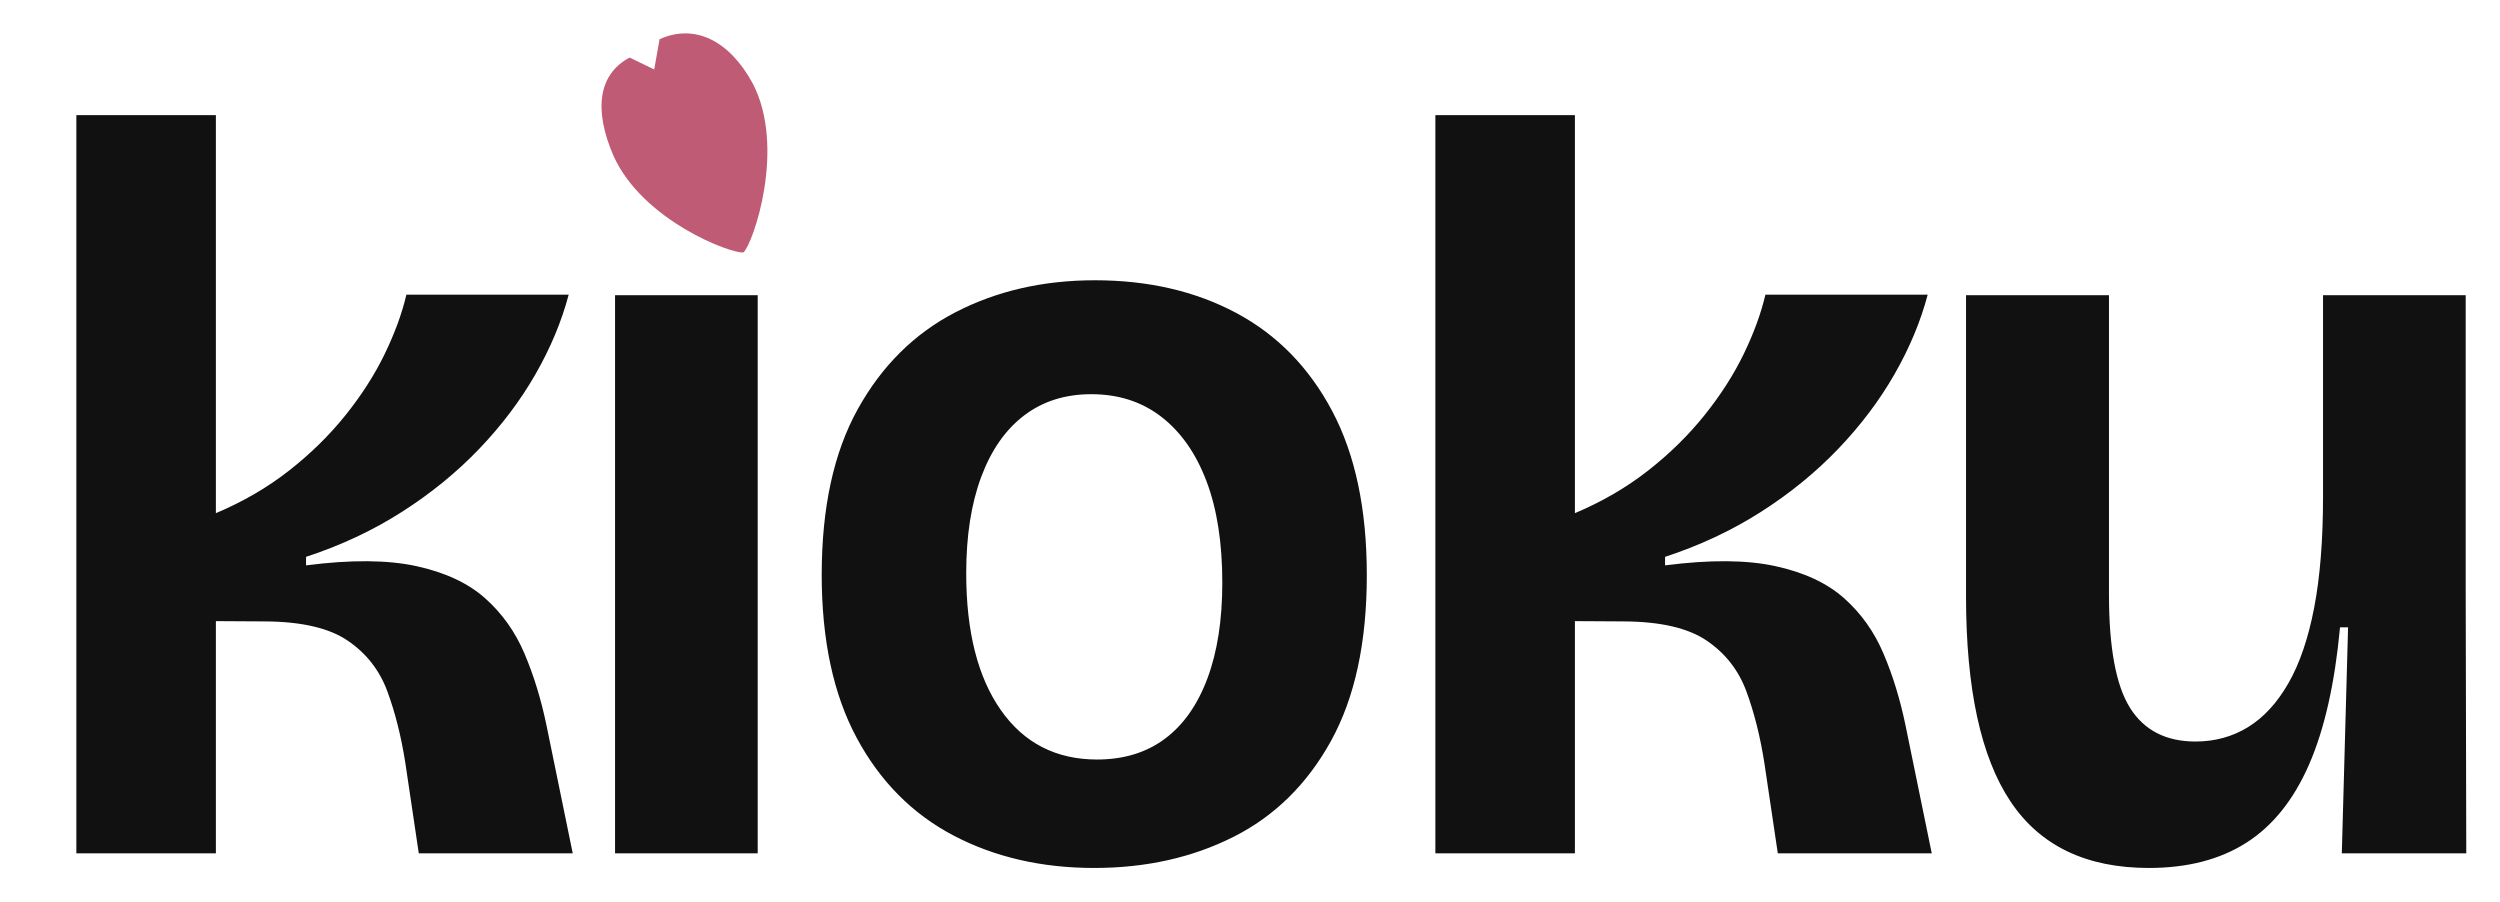
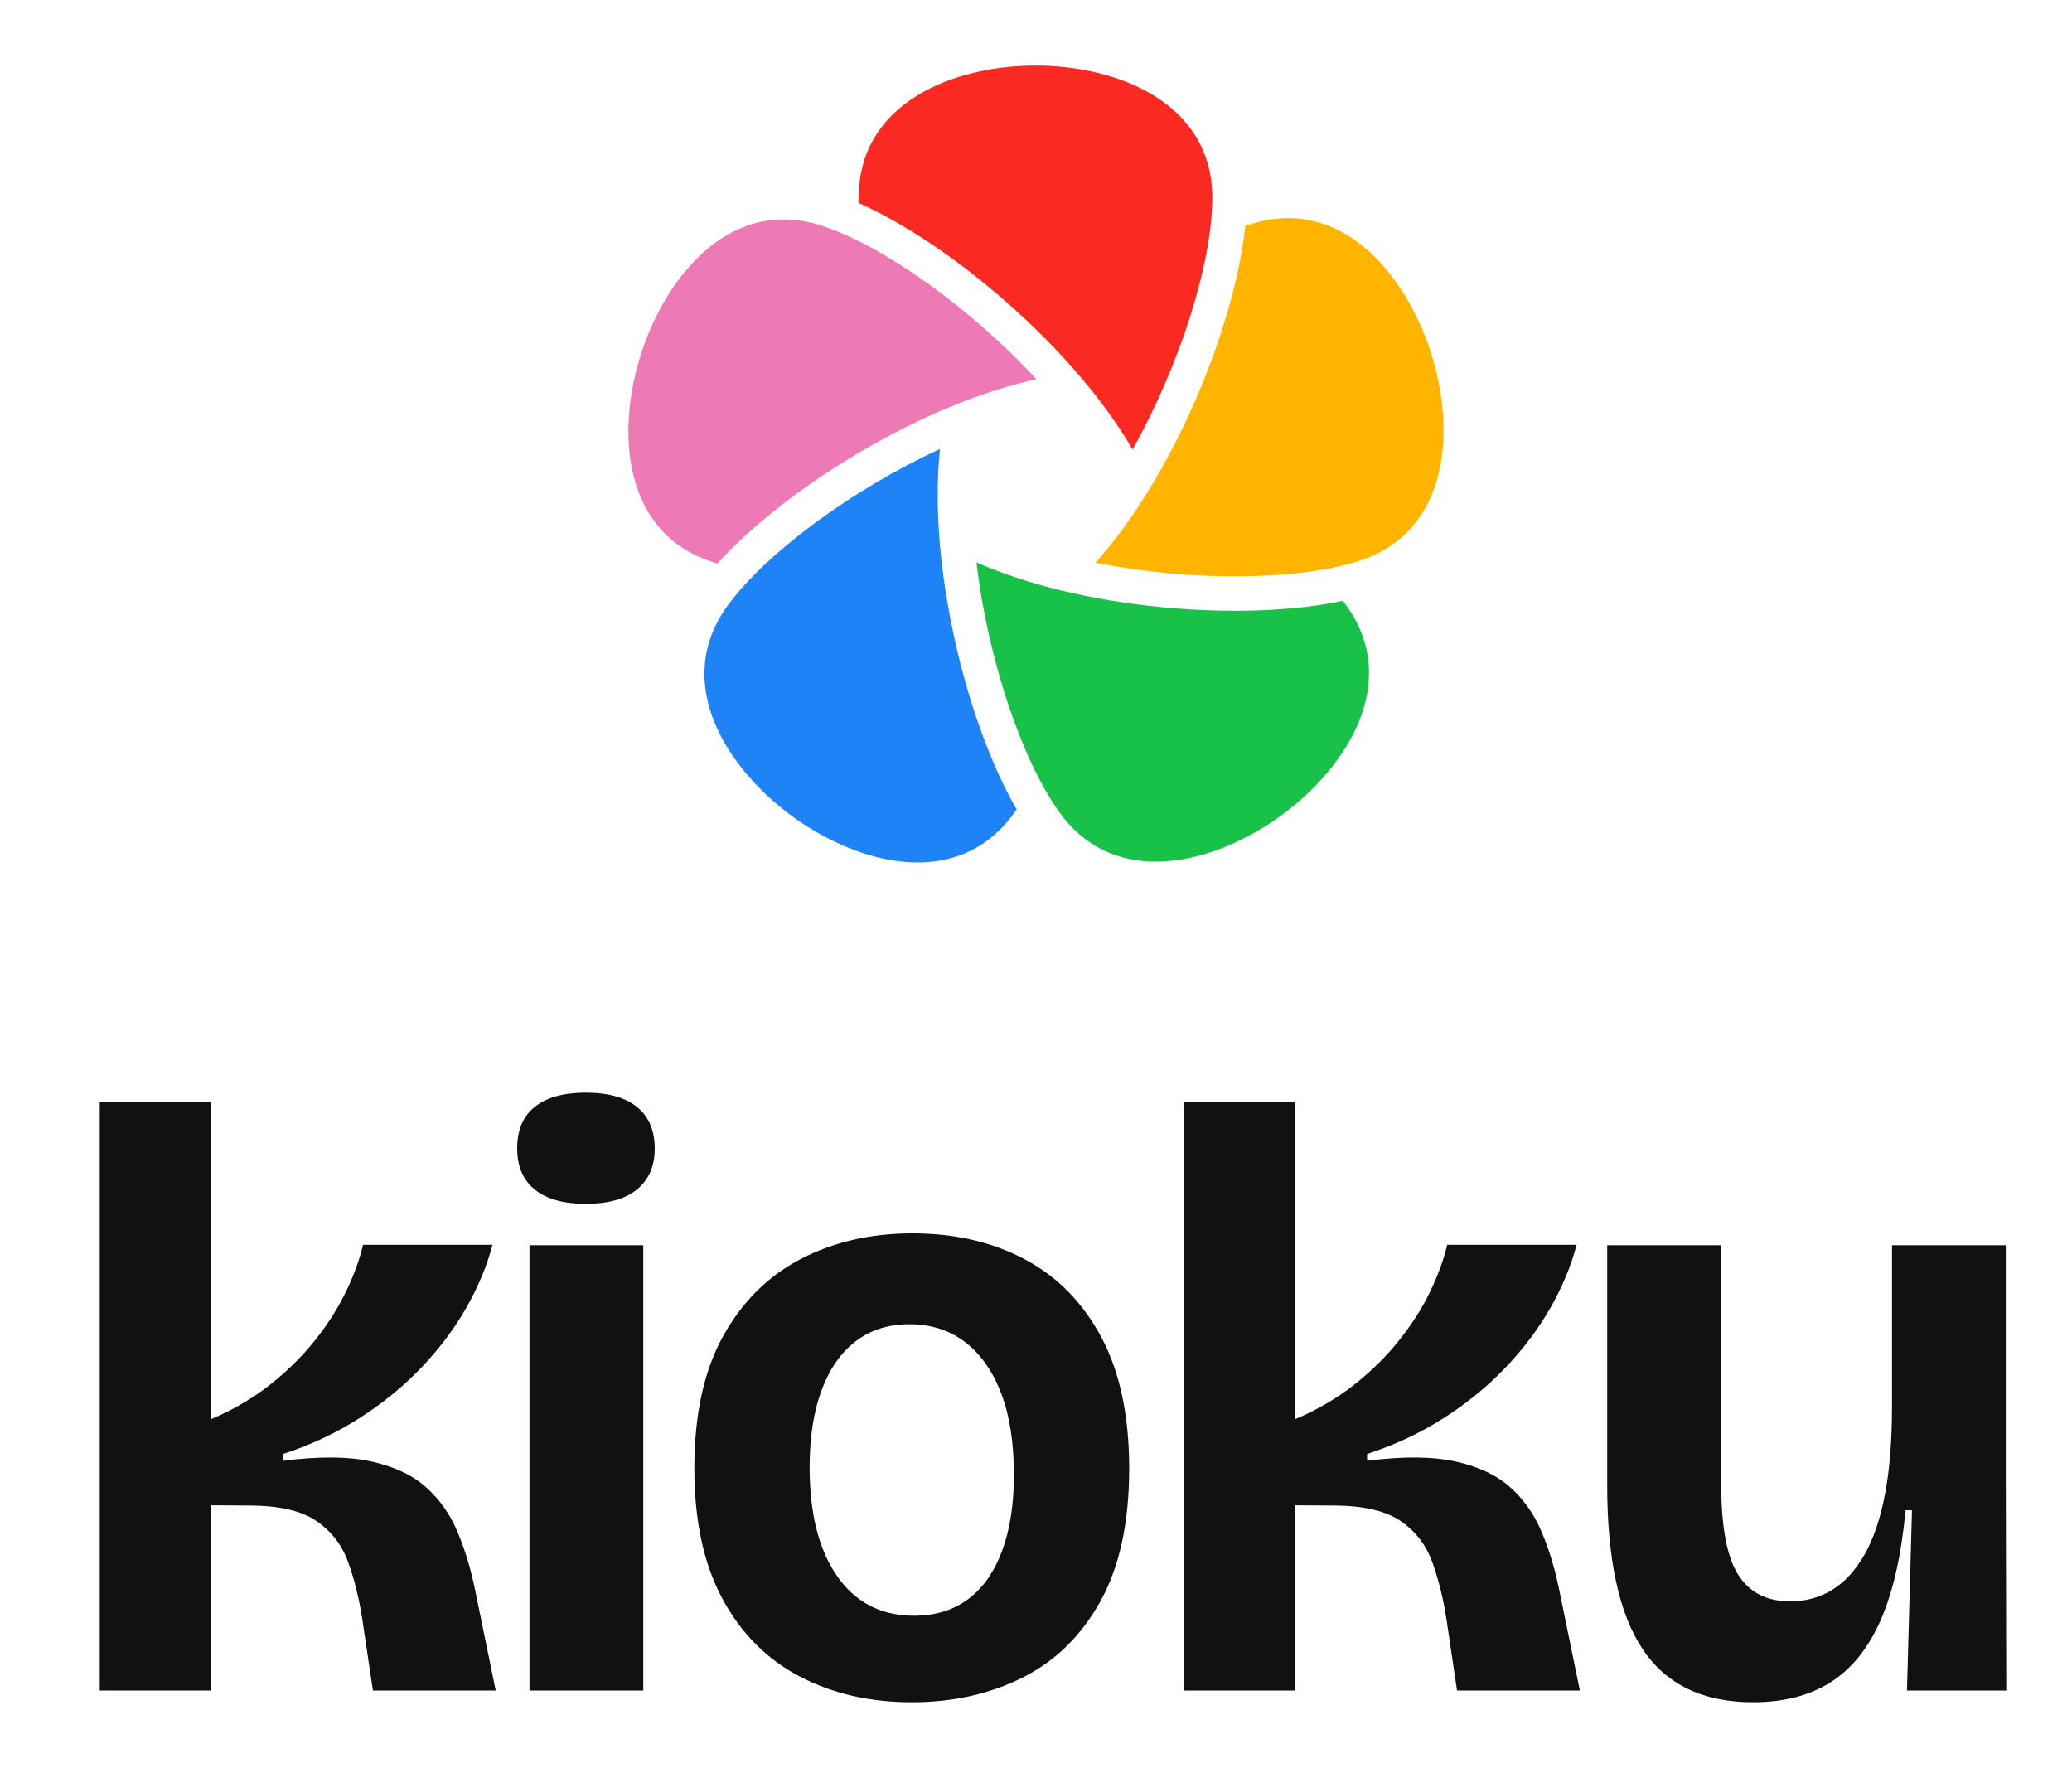
- <svg xmlns="http://www.w3.org/2000/svg" width="224.59" height="81" viewBox="0 0 224.59 81" fill="none">
-   <path fill="#111111" d="M6.859 76.658V10.343H19.394V46.101Q23.06 44.555 25.971 42.274Q28.881 39.993 31.047 37.288Q33.213 34.582 34.564 31.793Q35.915 29.004 36.509 26.469H51.088Q50.136 30.072 48.108 33.614Q46.079 37.157 43.051 40.322Q40.022 43.488 36.097 45.992Q32.171 48.496 27.494 50.024V50.791Q33.513 50.011 37.401 50.858Q41.287 51.704 43.582 53.745Q45.875 55.786 47.124 58.731Q48.373 61.677 49.095 65.165L51.452 76.658H37.621L36.413 68.532Q35.851 64.955 34.797 62.104Q33.743 59.255 31.239 57.553Q28.734 55.851 23.795 55.825L19.394 55.799V76.658ZM55.254 76.658V26.519H68.069V76.658ZM98.301 77.974Q91.222 77.974 85.671 75.065Q80.118 72.154 76.969 66.299Q73.819 60.444 73.819 51.634Q73.819 42.593 77.061 36.751Q80.304 30.909 85.853 28.043Q91.401 25.178 98.359 25.178Q105.552 25.178 111.056 28.113Q116.56 31.049 119.674 36.917Q122.789 42.785 122.789 51.666Q122.789 60.731 119.572 66.561Q116.356 72.391 110.807 75.183Q105.259 77.974 98.301 77.974ZM98.556 68.232Q102.14 68.232 104.639 66.376Q107.137 64.519 108.472 60.942Q109.807 57.365 109.807 52.349Q109.807 46.982 108.388 43.235Q106.97 39.488 104.341 37.451Q101.713 35.413 98.033 35.413Q94.519 35.413 92.008 37.32Q89.497 39.227 88.149 42.842Q86.801 46.459 86.801 51.493Q86.801 59.364 89.916 63.798Q93.031 68.232 98.556 68.232ZM128.948 76.658V10.343H141.483V46.101Q145.149 44.555 148.06 42.274Q150.97 39.993 153.136 37.288Q155.302 34.582 156.653 31.793Q158.004 29.004 158.598 26.469H173.177Q172.225 30.072 170.197 33.614Q168.168 37.157 165.14 40.322Q162.111 43.488 158.186 45.992Q154.26 48.496 149.583 50.024V50.791Q155.602 50.011 159.489 50.858Q163.376 51.704 165.671 53.745Q167.964 55.786 169.212 58.731Q170.462 61.677 171.184 65.165L173.541 76.658H159.71L158.502 68.532Q157.94 64.955 156.886 62.104Q155.832 59.255 153.327 57.553Q150.822 55.851 145.884 55.825L141.483 55.799V76.658ZM193.046 77.974Q184.6 77.974 180.611 71.994Q176.62 66.014 176.62 53.57V26.519H189.462V53.429Q189.462 60.597 191.363 63.606Q193.263 66.615 197.231 66.615Q199.85 66.615 201.955 65.322Q204.06 64.028 205.58 61.38Q207.101 58.731 207.897 54.586Q208.692 50.439 208.692 44.638V26.519H221.508V52.854L221.559 76.658H210.379L210.941 56.355H210.219Q209.516 63.913 207.439 68.676Q205.364 73.438 201.805 75.707Q198.246 77.974 193.046 77.974Z" />
-   <path fill="#bf5b74" d="M66.790 22.675C67.650 21.895 70.651 13.247 67.602 7.459C65.509 3.629 62.396 2.103 59.253 3.522L58.773 6.238L56.562 5.173C53.782 6.642 53.297 9.811 55.115 14.000C57.736 19.837 65.737 22.828 66.790 22.675Z" />
+ <svg xmlns="http://www.w3.org/2000/svg" width="94.94" height="81" viewBox="0 0 94.94 81" fill="none">
+   <g transform="translate(22.4483 -3.0123) scale(0.063287)">
+     <path fill="#FA2921" d="M375.48,267.63c38.64,34.21,69.78,70.87,89.82,105.42c34.42-61.56,57.42-134.71,57.71-181.3   c0-0.33,0-0.63,0-0.91c0-68.94-68.77-95.77-128.01-95.77s-128.01,26.83-128.01,95.77c0,0.94,0,2.2,0,3.72   C300.01,209.24,339.15,235.47,375.48,267.63z" />
+     <path fill="#ED79B5" d="M164.7,455.63c24.15-26.87,61.2-55.99,103.01-80.61c44.48-26.18,88.97-44.47,128.02-52.84   c-47.91-51.76-110.37-96.24-154.6-110.91c-0.31-0.1-0.6-0.19-0.86-0.28c-65.57-21.3-112.34,35.81-130.64,92.15   c-18.3,56.34-14.04,130.04,51.53,151.34C162.05,454.77,163.25,455.16,164.7,455.63z" />
+     <path fill="#FFB400" d="M681.07,302.19c-18.3-56.34-65.07-113.45-130.64-92.15c-0.9,0.29-2.1,0.68-3.54,1.15   c-3.75,35.93-16.6,81.27-35.96,125.76c-20.59,47.32-45.84,88.27-72.51,118c69.18,13.72,145.86,12.98,190.26-1.14   c0.31-0.1,0.6-0.2,0.86-0.28C695.11,432.22,699.37,358.52,681.07,302.19z" />
+     <path fill="#1E83F7" d="M336.54,510.71c-11.15-50.39-14.8-98.36-10.7-138.08c-64.03,29.57-125.63,75.23-153.26,112.76   c-0.19,0.26-0.37,0.51-0.53,0.73c-40.52,55.78-0.66,117.91,47.27,152.72c47.92,34.82,119.33,53.54,159.86-2.24   c0.56-0.76,1.3-1.78,2.19-3.01C363.28,602.32,347.02,558.08,336.54,510.71z" />
+     <path fill="#18C249" d="M617.57,482.52c-35.33,7.54-82.42,9.33-130.72,4.66c-51.37-4.96-98.11-16.32-134.63-32.5   c8.33,70.03,32.73,142.73,59.88,180.6c0.19,0.26,0.37,0.51,0.53,0.73c40.52,55.78,111.93,37.06,159.86,2.24   c47.92-34.82,87.79-96.95,47.27-152.72C619.2,484.77,618.46,483.75,617.57,482.52z" />
+   </g>
+   <path transform="translate(3 77.4541) scale(0.389921)" d="M4.027 0V-69.2H17.107V-31.887Q20.933 -33.5 23.97 -35.88Q27.007 -38.26 29.267 -41.083Q31.527 -43.907 32.937 -46.817Q34.347 -49.727 34.967 -52.373H50.18Q49.187 -48.613 47.07 -44.917Q44.953 -41.22 41.793 -37.917Q38.633 -34.613 34.537 -32Q30.44 -29.387 25.56 -27.793V-26.993Q31.84 -27.807 35.897 -26.923Q39.953 -26.04 42.347 -23.91Q44.74 -21.78 46.043 -18.707Q47.347 -15.633 48.1 -11.993L50.56 0H36.127L34.867 -8.48Q34.28 -12.213 33.18 -15.187Q32.08 -18.16 29.467 -19.937Q26.853 -21.713 21.7 -21.74L17.107 -21.767V0Z M54.527 0V-52.32H67.9V0ZM61.14 -57.187Q57.207 -57.187 55.143 -58.87Q53.08 -60.553 53.08 -63.699Q53.08 -66.931 55.157 -68.589Q57.235 -70.247 61.135 -70.247Q65.12 -70.247 67.183 -68.553Q69.247 -66.86 69.247 -63.667Q69.247 -60.597 67.178 -58.892Q65.109 -57.187 61.14 -57.187Z M99.447 1.373Q92.06 1.373 86.267 -1.663Q80.473 -4.7 77.187 -10.81Q73.9 -16.92 73.9 -26.113Q73.9 -35.547 77.283 -41.643Q80.667 -47.74 86.457 -50.73Q92.247 -53.72 99.507 -53.72Q107.013 -53.72 112.757 -50.657Q118.5 -47.593 121.75 -41.47Q125 -35.347 125 -26.08Q125 -16.62 121.643 -10.537Q118.287 -4.453 112.497 -1.54Q106.707 1.373 99.447 1.373ZM99.713 -8.793Q103.453 -8.793 106.06 -10.73Q108.667 -12.667 110.06 -16.4Q111.453 -20.133 111.453 -25.367Q111.453 -30.967 109.973 -34.877Q108.493 -38.787 105.75 -40.913Q103.007 -43.04 99.167 -43.04Q95.5 -43.04 92.88 -41.05Q90.26 -39.06 88.853 -35.287Q87.447 -31.513 87.447 -26.26Q87.447 -18.047 90.697 -13.42Q93.947 -8.793 99.713 -8.793Z M131.427 0V-69.2H144.507V-31.887Q148.333 -33.5 151.37 -35.88Q154.407 -38.26 156.667 -41.083Q158.927 -43.907 160.337 -46.817Q161.747 -49.727 162.367 -52.373H177.58Q176.587 -48.613 174.47 -44.917Q172.353 -41.22 169.193 -37.917Q166.033 -34.613 161.937 -32Q157.84 -29.387 152.96 -27.793V-26.993Q159.24 -27.807 163.297 -26.923Q167.353 -26.04 169.747 -23.91Q172.14 -21.78 173.443 -18.707Q174.747 -15.633 175.5 -11.993L177.96 0H163.527L162.267 -8.48Q161.68 -12.213 160.58 -15.187Q159.48 -18.16 156.867 -19.937Q154.253 -21.713 149.1 -21.74L144.507 -21.767V0Z M198.313 1.373Q189.5 1.373 185.337 -4.867Q181.173 -11.107 181.173 -24.093V-52.32H194.573V-24.24Q194.573 -16.76 196.557 -13.62Q198.54 -10.48 202.68 -10.48Q205.413 -10.48 207.61 -11.83Q209.807 -13.18 211.393 -15.943Q212.98 -18.707 213.81 -23.033Q214.64 -27.36 214.64 -33.413V-52.32H228.013V-24.84L228.067 0H216.4L216.987 -21.187H216.233Q215.5 -13.3 213.333 -8.33Q211.167 -3.36 207.453 -0.993Q203.74 1.373 198.313 1.373Z" fill="#111111" />
</svg>
